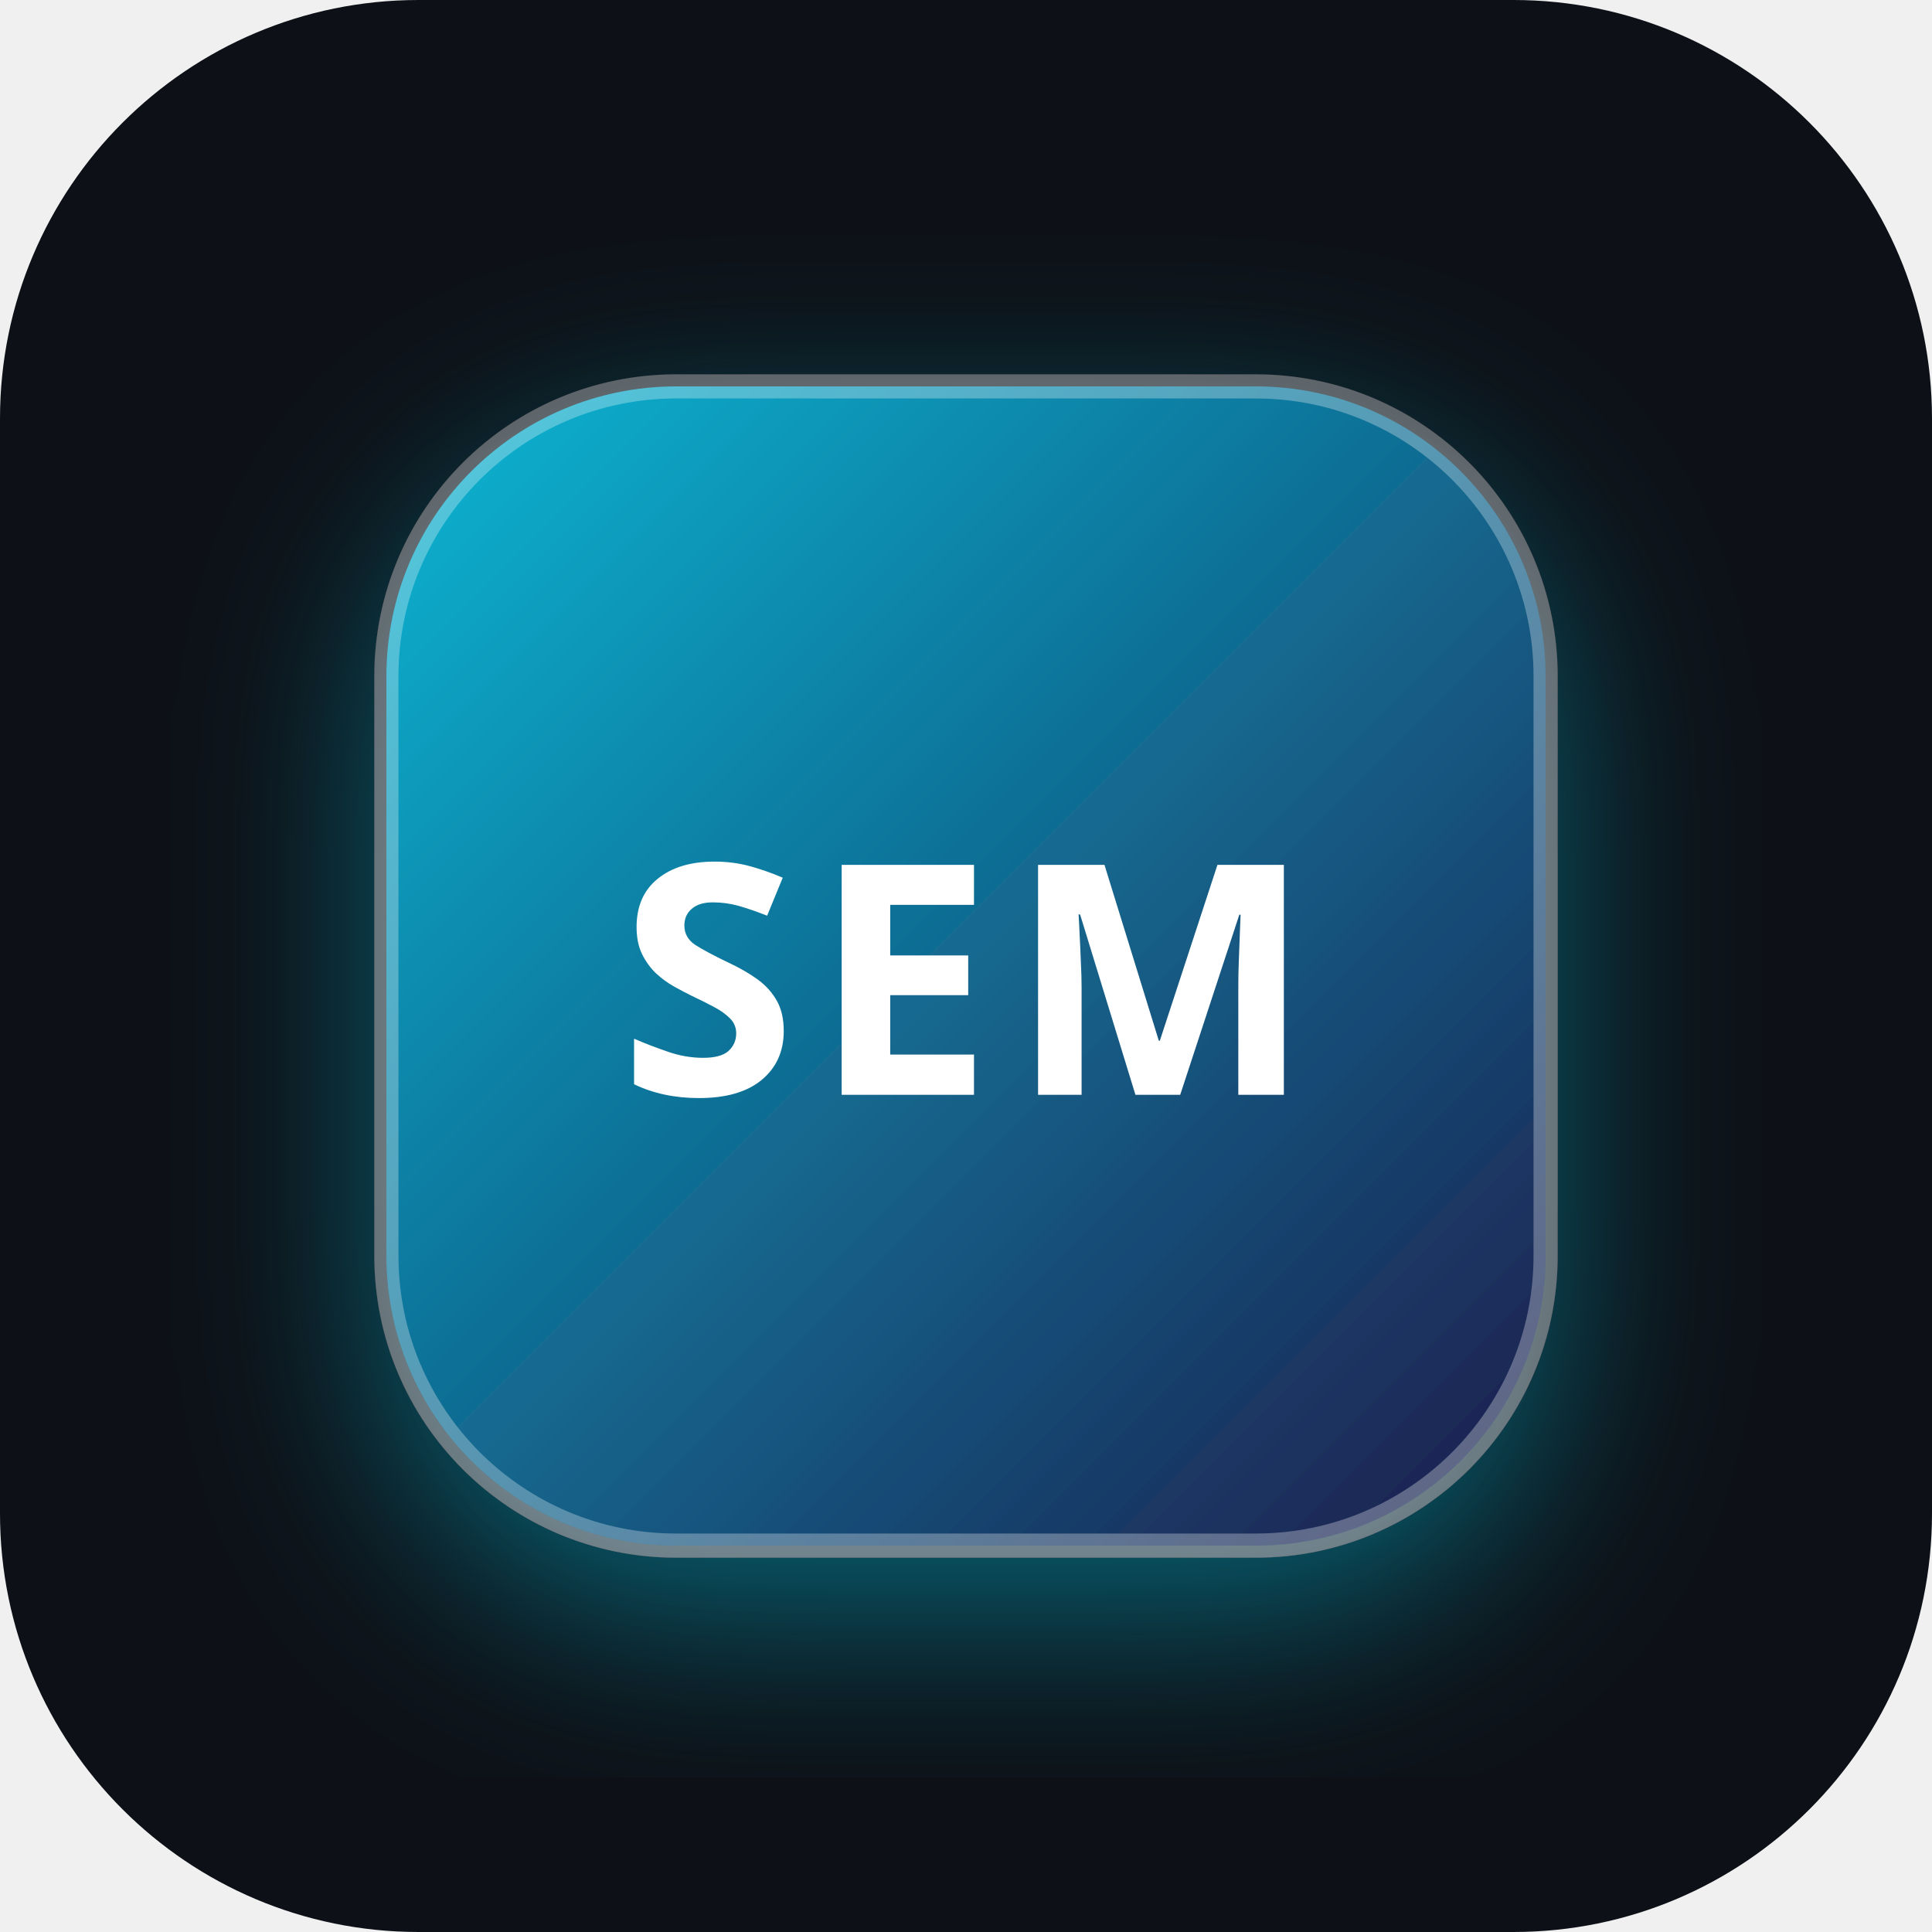
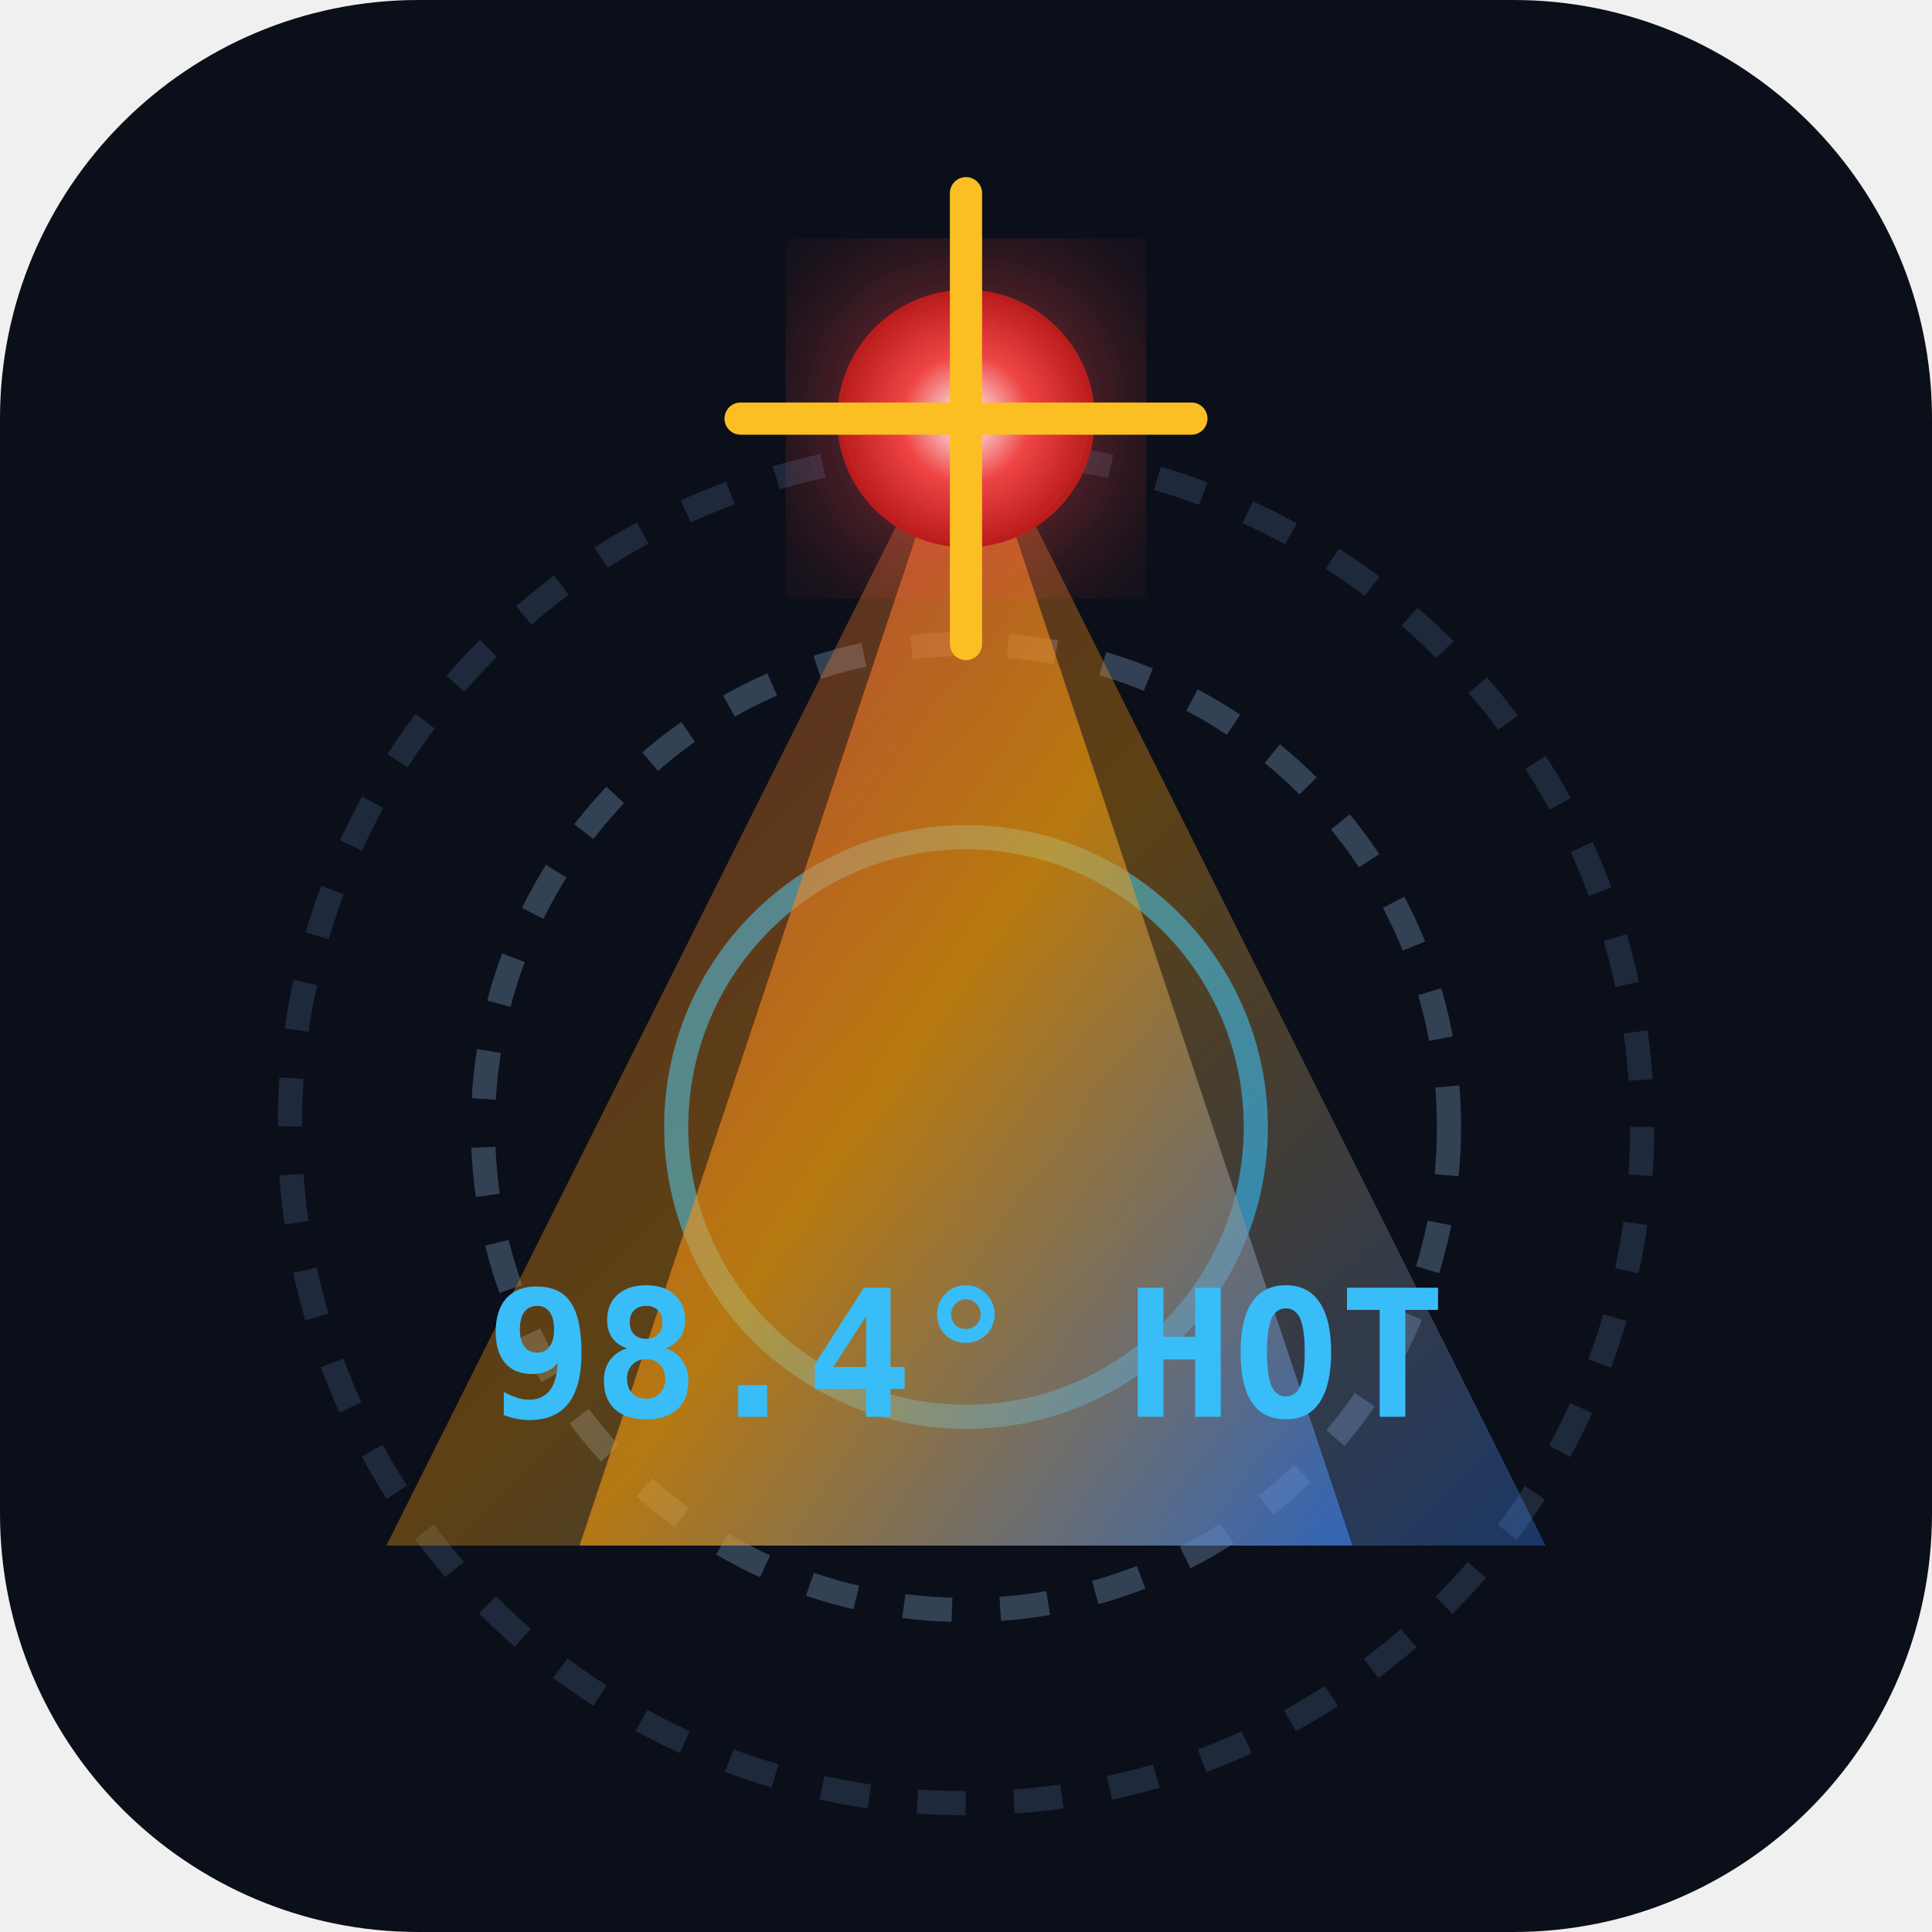
<svg xmlns="http://www.w3.org/2000/svg" viewBox="0 0 120 120">
  <defs>
-     <linearGradient id="g-semanticlimb" x1="0%" y1="0%" x2="100%" y2="100%">
-       <stop offset="0%" stop-color="#06b6d4" />
-       <stop offset="100%" stop-color="#1e1b4b" />
+     <linearGradient id="sc-mountain" x1="0%" y1="0%" x2="100%" y2="100%">
+       <stop offset="0%" stop-color="#f43f5e" />
+       <stop offset="50%" stop-color="#f59e0b" />
+       <stop offset="100%" stop-color="#3b82f6" />
    </linearGradient>
-     <filter id="gf-semanticlimb" x="-20%" y="-20%" width="140%" height="140%">
-       <feDropShadow dx="0" dy="4" stdDeviation="6" flood-color="#06b6d4" flood-opacity="0.5" />
+     <radialGradient id="sc-hot" cx="50%" cy="50%" r="50%">
+       <stop offset="0%" stop-color="#ffffff" />
+       <stop offset="50%" stop-color="#ef4444" />
+       <stop offset="100%" stop-color="#b91c1c" />
+     </radialGradient>
+     <filter id="sc-glow" x="-20%" y="-20%" width="140%" height="140%">
+       <feDropShadow dx="0" dy="0" stdDeviation="6" flood-color="#ef4444" flood-opacity="0.8" />
    </filter>
  </defs>
-   <rect width="120" height="120" rx="26" fill="#0d1117" />
-   <rect x="24" y="24" width="72" height="72" rx="18" fill="url(#g-semanticlimb)" filter="url(#gf-semanticlimb)" stroke="#ffffff" stroke-width="1.5" stroke-opacity="0.3" />
-   <text x="60" y="68" font-family="system-ui, sans-serif" font-weight="900" font-size="20" fill="#ffffff" text-anchor="middle" letter-spacing="1">SEM</text>
+   <rect width="120" height="120" rx="26" fill="#0b0f19" />
+   <circle cx="60" cy="70" r="42" fill="none" stroke="#1e293b" stroke-width="1.5" stroke-dasharray="3,3" />
+   <circle cx="60" cy="70" r="30" fill="none" stroke="#334155" stroke-width="1.5" stroke-dasharray="3,3" />
+   <circle cx="60" cy="70" r="18" fill="none" stroke="#0284c7" stroke-width="1.5" />
+   <polygon points="60,24 96,96 24,96" fill="url(#sc-mountain)" opacity="0.35" />
+   <polygon points="60,24 84,96 36,96" fill="url(#sc-mountain)" opacity="0.6" />
+   <circle cx="60" cy="26" r="8" fill="url(#sc-hot)" filter="url(#sc-glow)" />
+   <line x1="60" y1="12" x2="60" y2="40" stroke="#fbbf24" stroke-width="2" stroke-linecap="round" />
+   <line x1="46" y1="26" x2="74" y2="26" stroke="#fbbf24" stroke-width="2" stroke-linecap="round" />
+   <text x="60" y="88" font-family="monospace" font-weight="900" font-size="11" fill="#38bdf8" text-anchor="middle">98.4° HOT</text>
</svg>
